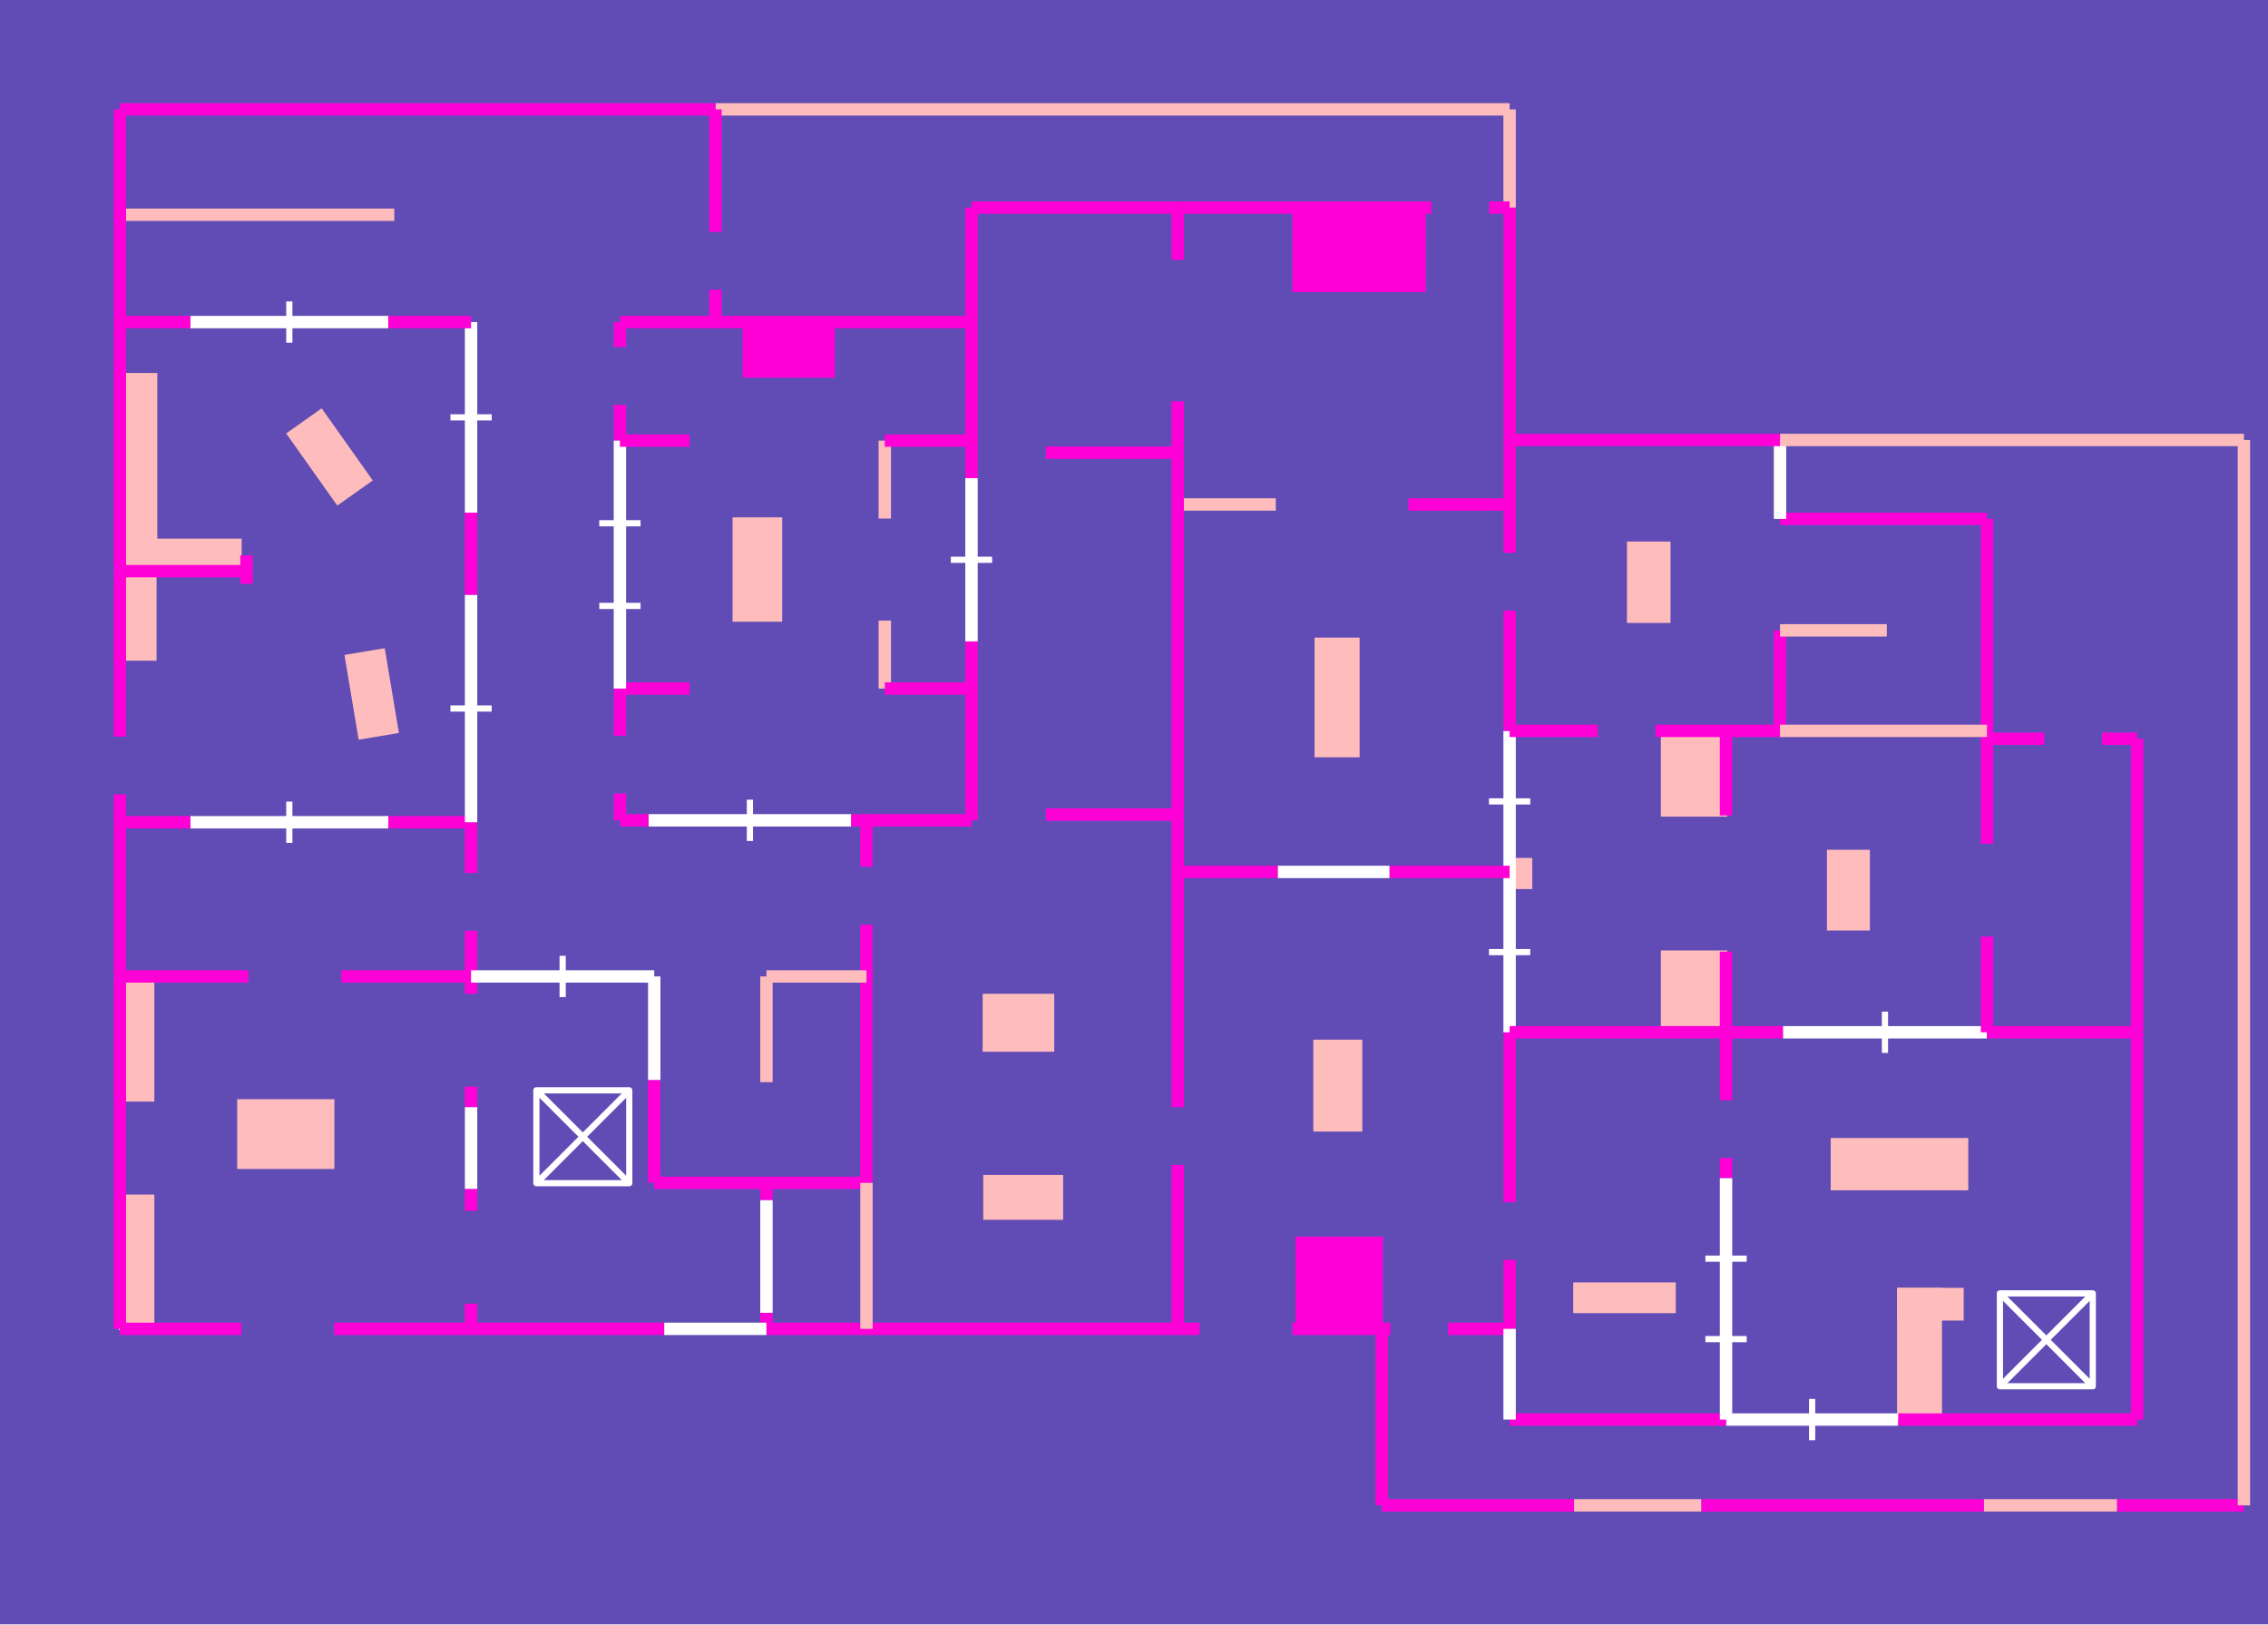
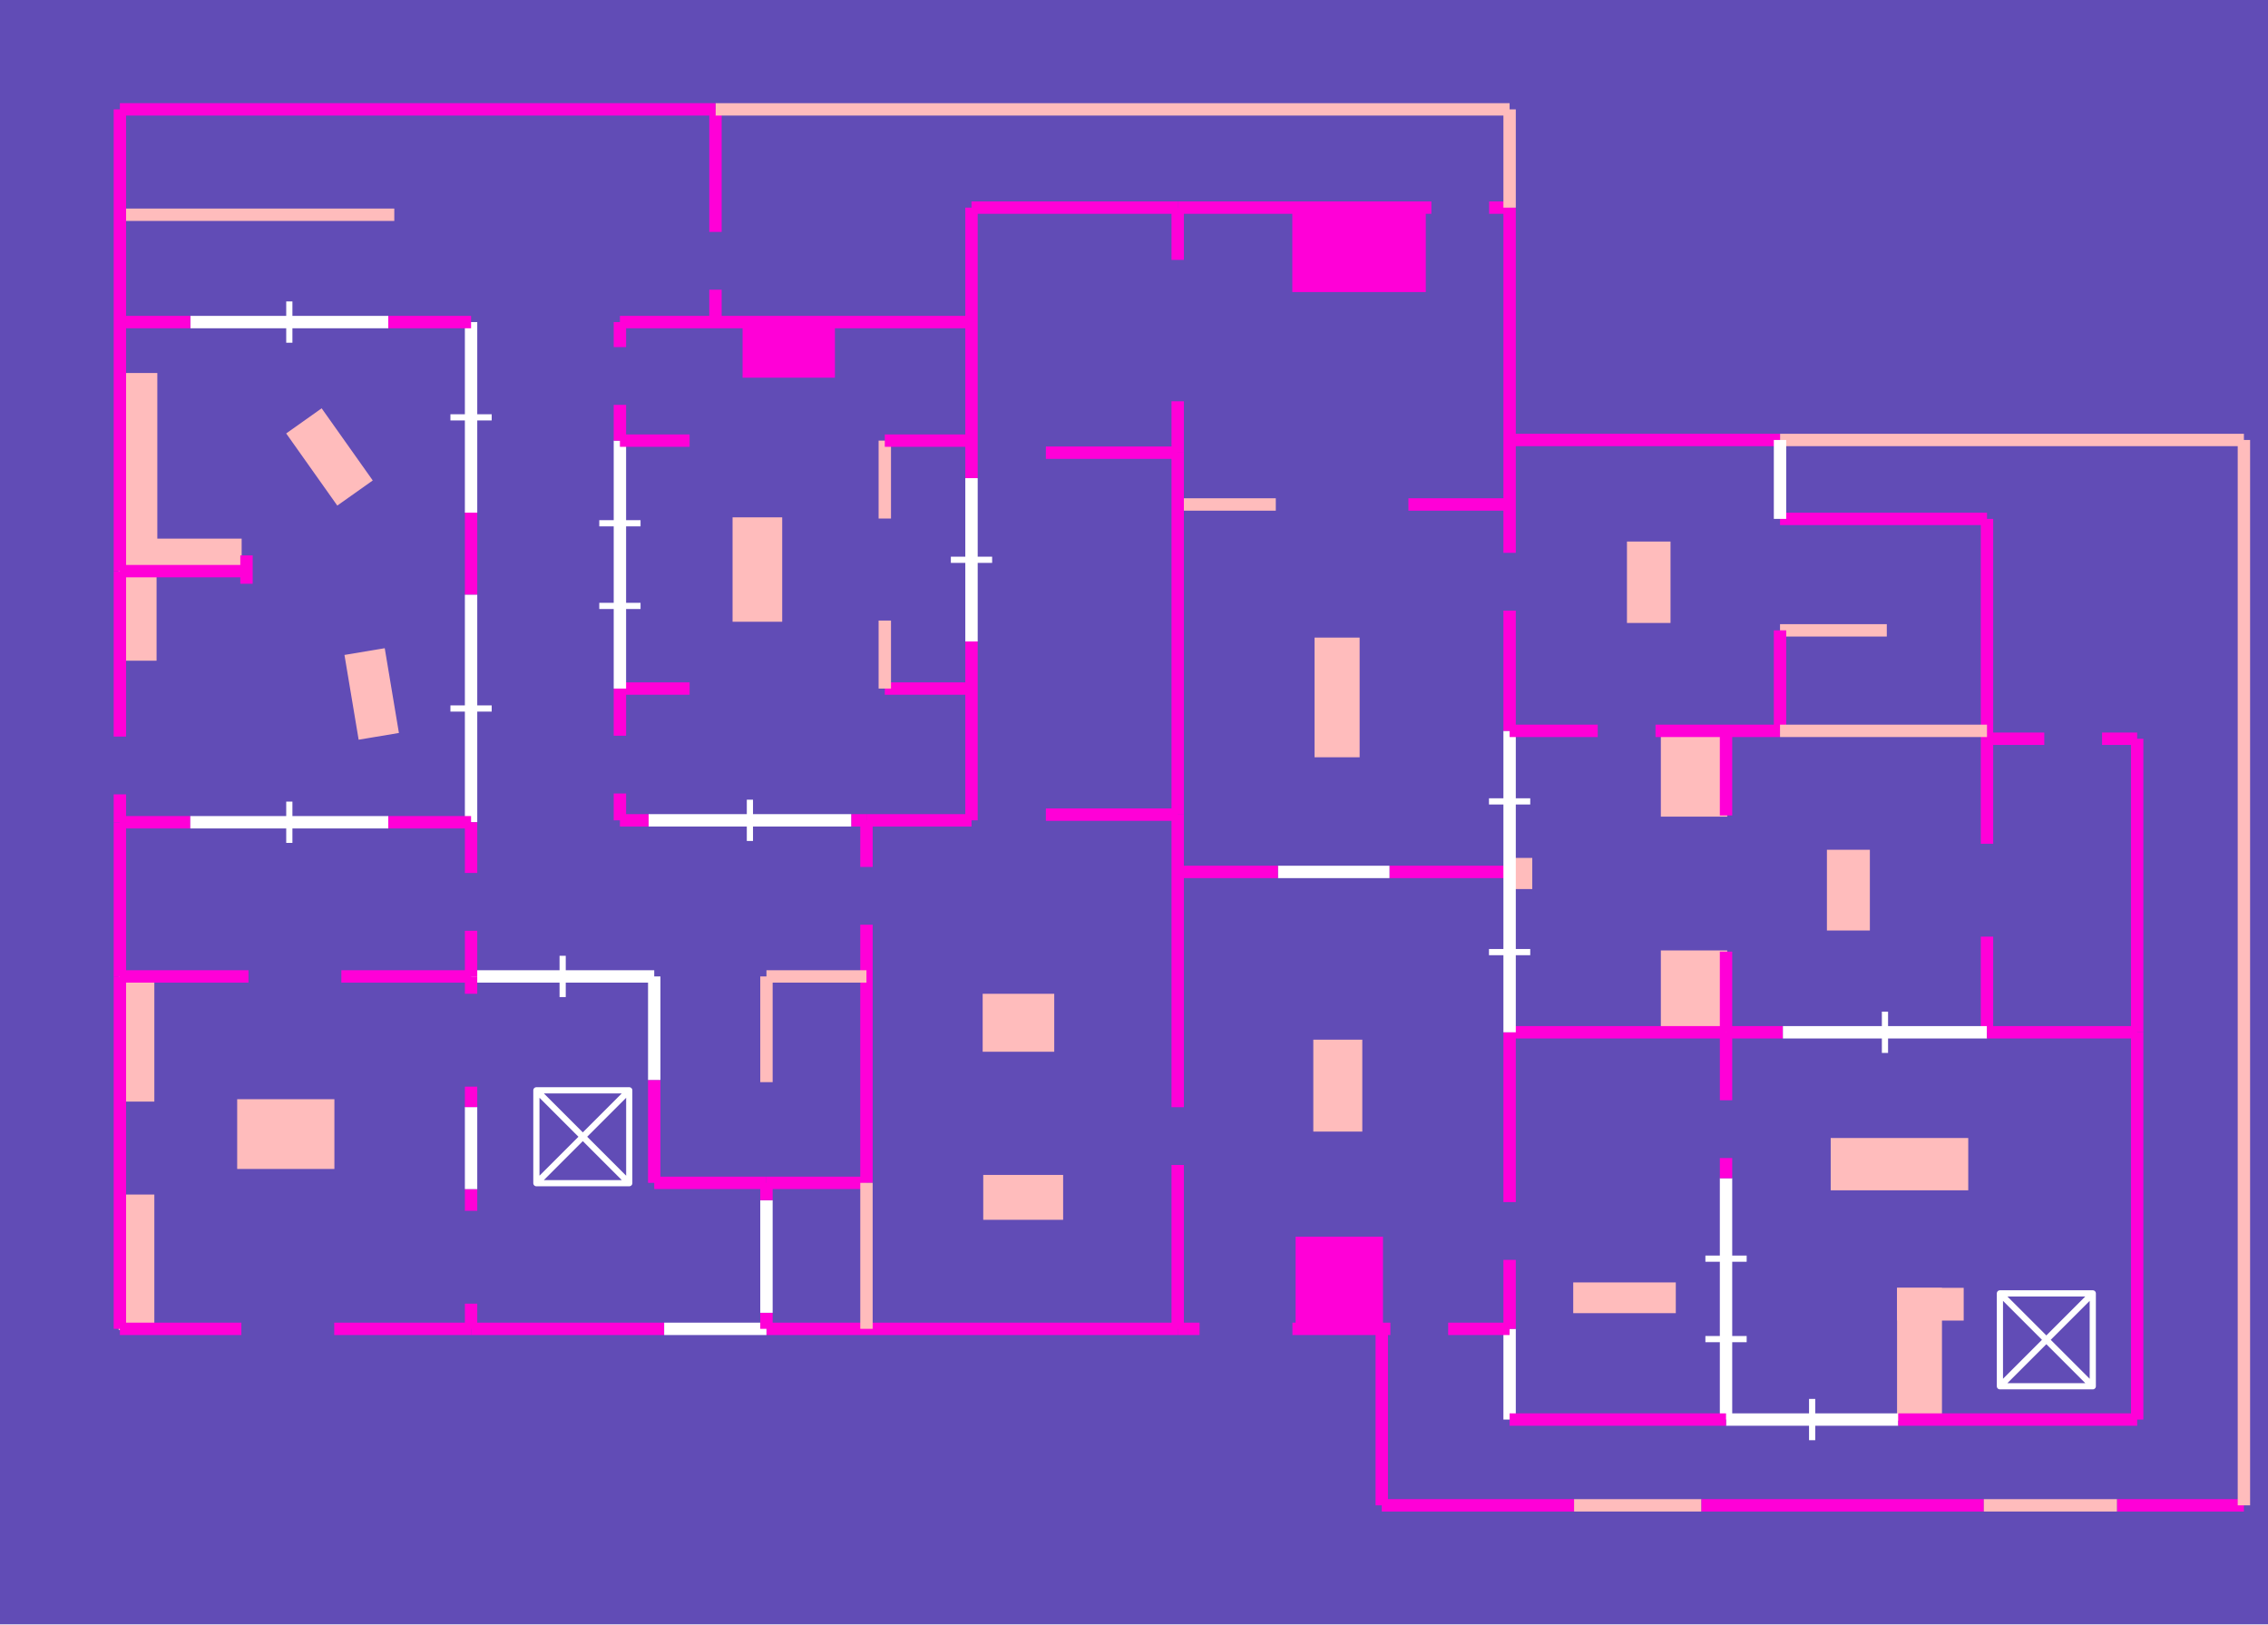
<svg xmlns="http://www.w3.org/2000/svg" viewBox="-235 -170 715 512">
  <rect fill="#614CB6" height="512" width="715" x="-235" y="-170" />
-   <path d="M75.167,-143.633 L96.98,-143.633 L96.98,-161.15 L75.167,-161.15 z" fill="#FFBCBC" stroke="#FFBCBC" stroke-width="0.75" transform="scale(1, -1)" />
-   <path d="M-114.017,-34.757 L-109.67,-60.735 L-121.626,-62.736 L-125.973,-36.758 z" fill="#FFBCBC" stroke="#FFBCBC" stroke-width="0.75" transform="scale(1, -1)" />
-   <path d="M-186.719,-137.788 L-197.205,-137.788 L-197.205,-176.863 L-186.719,-176.863 z" fill="#FFBCBC" stroke="#FFBCBC" stroke-width="0.75" transform="scale(1, -1)" />
-   <path d="M193.255,-68.33 L179.796,-68.33 L179.796,-31.355 L193.255,-31.355 z" fill="#FFBCBC" stroke="#FFBCBC" stroke-width="0.75" transform="scale(1, -1)" />
+   <path d="M278.285,-1.077 L291.265,-1.077 L291.265,-25.992 L278.285,-25.992 z" fill="#FFBCBC" stroke="#FFBCBC" stroke-width="0.75" transform="scale(1, -1)" />
  <path d="M288.968,-87.042 L309.14,-87.042 L309.14,-60.378 L288.968,-60.378 z" fill="#FFBCBC" stroke="#FFBCBC" stroke-width="0.75" transform="scale(1, -1)" />
-   <path d="M173.823,-248.874 L200.613,-248.874 L200.613,-220.197 L173.823,-220.197 z" fill="#FF00D7" stroke="#FF00D7" stroke-width="0.75" transform="scale(1, -1)" />
-   <path d="M-159.193,-0.157 L-197.205,-0.157 L-197.205,-10.034 L-159.193,-10.034 z" fill="#FFBCBC" stroke="#FFBCBC" stroke-width="0.75" transform="scale(1, -1)" />
-   <path d="M194.094,-186.317 L179.402,-186.317 L179.402,-158.095 L194.094,-158.095 z" fill="#FFBCBC" stroke="#FFBCBC" stroke-width="0.75" transform="scale(1, -1)" />
-   <path d="M247.68,-109.87 L240.912,-109.87 L240.912,-100.806 L247.68,-100.806 z" fill="#FFBCBC" stroke="#FFBCBC" stroke-width="0.75" transform="scale(1, -1)" />
-   <path d="M11.218,6.549 L-3.678,6.549 L-3.678,-25.609 L11.218,-25.609 z" fill="#FFBCBC" stroke="#FFBCBC" stroke-width="0.75" transform="scale(1, -1)" />
-   <path d="M278.285,-1.077 L291.265,-1.077 L291.265,-25.992 L278.285,-25.992 z" fill="#FFBCBC" stroke="#FFBCBC" stroke-width="0.75" transform="scale(1, -1)" />
+   <path d="M27.837,68.476 L-0.525,68.476 L-0.525,51.327 L27.837,51.327 z" fill="#FF00D7" stroke="#FF00D7" stroke-width="0.75" transform="scale(1, -1)" />
  <path d="M363.433,-236.319 L376.839,-236.319 L376.839,-277.466 L363.433,-277.466 z" fill="#FFBCBC" stroke="#FFBCBC" stroke-width="0.75" transform="scale(1, -1)" />
  <path d="M383.691,-245.892 L363.433,-245.892 L363.433,-236.319 L383.691,-236.319 z" fill="#FFBCBC" stroke="#FFBCBC" stroke-width="0.75" transform="scale(1, -1)" />
  <path d="M288.968,-129.966 L309.14,-129.966 L309.14,-155.392 L288.968,-155.392 z" fill="#FFBCBC" stroke="#FFBCBC" stroke-width="0.75" transform="scale(1, -1)" />
+   <path d="M-186.015,-37.889 L-197.205,-37.889 L-197.205,-10.034 L-186.015,-10.034 z" fill="#FFBCBC" stroke="#FFBCBC" stroke-width="0.75" transform="scale(1, -1)" />
+   <path d="M11.218,6.549 L-3.678,6.549 L-3.678,-25.609 L11.218,-25.609 z" fill="#FFBCBC" stroke="#FFBCBC" stroke-width="0.75" transform="scale(1, -1)" />
+   <path d="M194.094,-186.317 L179.402,-186.317 L179.402,-158.095 L194.094,-158.095 z" fill="#FFBCBC" stroke="#FFBCBC" stroke-width="0.75" transform="scale(1, -1)" />
+   <path d="M-185.779,52.047 L-197.205,52.047 L-197.205,-10.034 L-185.779,-10.034 z" fill="#FFBCBC" stroke="#FFBCBC" stroke-width="0.75" transform="scale(1, -1)" />
+   <path d="M-114.017,-34.757 L-109.67,-60.735 L-121.626,-62.736 L-125.973,-36.758 z" fill="#FFBCBC" stroke="#FFBCBC" stroke-width="0.75" transform="scale(1, -1)" />
+   <path d="M341.321,-98.234 L354.111,-98.234 L354.111,-122.934 L341.321,-122.934 z" fill="#FFBCBC" stroke="#FFBCBC" stroke-width="0.75" transform="scale(1, -1)" />
+   <path d="M247.68,-109.87 L240.912,-109.87 L240.912,-100.806 L247.68,-100.806 z" fill="#FFBCBC" stroke="#FFBCBC" stroke-width="0.75" transform="scale(1, -1)" />
+   <path d="M193.255,-68.33 L179.796,-68.33 L179.796,-31.355 L193.255,-31.355 z" fill="#FFBCBC" stroke="#FFBCBC" stroke-width="0.75" transform="scale(1, -1)" />
+   <path d="M-186.719,-137.788 L-197.205,-137.788 L-197.205,-176.863 L-186.719,-176.863 z" fill="#FFBCBC" stroke="#FFBCBC" stroke-width="0.75" transform="scale(1, -1)" />
+   <path d="M261.345,-234.616 L292.929,-234.616 L292.929,-243.553 L261.345,-243.553 z" fill="#FFBCBC" stroke="#FFBCBC" stroke-width="0.75" transform="scale(1, -1)" />
+   <path d="M75.167,-143.633 L96.98,-143.633 L96.98,-161.15 L75.167,-161.15 z" fill="#FFBCBC" stroke="#FFBCBC" stroke-width="0.75" transform="scale(1, -1)" />
+   <path d="M173.823,-248.874 L200.613,-248.874 L200.613,-220.197 L173.823,-220.197 z" fill="#FF00D7" stroke="#FF00D7" stroke-width="0.75" transform="scale(1, -1)" />
  <path d="M-133.687,40.769 L-118.009,18.641 L-128.575,11.155 L-144.253,33.283 z" fill="#FFBCBC" stroke="#FFBCBC" stroke-width="0.75" transform="scale(1, -1)" />
  <path d="M172.782,104.552 L214.113,104.552 L214.113,78.315 L172.782,78.315 z" fill="#FF00D7" stroke="#FF00D7" stroke-width="0.75" transform="scale(1, -1)" />
-   <path d="M27.837,68.476 L-0.525,68.476 L-0.525,51.327 L27.837,51.327 z" fill="#FF00D7" stroke="#FF00D7" stroke-width="0.75" transform="scale(1, -1)" />
-   <path d="M261.345,-234.616 L292.929,-234.616 L292.929,-243.553 L261.345,-243.553 z" fill="#FFBCBC" stroke="#FFBCBC" stroke-width="0.75" transform="scale(1, -1)" />
  <path d="M-129.955,-198.099 L-159.854,-198.099 L-159.854,-176.863 L-129.955,-176.863 z" fill="#FFBCBC" stroke="#FFBCBC" stroke-width="0.75" transform="scale(1, -1)" />
-   <path d="M341.321,-98.234 L354.111,-98.234 L354.111,-122.934 L341.321,-122.934 z" fill="#FFBCBC" stroke="#FFBCBC" stroke-width="0.75" transform="scale(1, -1)" />
+   <path d="M99.783,-214.126 L75.348,-214.126 L75.348,-200.73 L99.783,-200.73 z" fill="#FFBCBC" stroke="#FFBCBC" stroke-width="0.75" transform="scale(1, -1)" />
+   <path d="M-159.193,-0.157 L-197.205,-0.157 L-197.205,-10.034 L-159.193,-10.034 z" fill="#FFBCBC" stroke="#FFBCBC" stroke-width="0.75" transform="scale(1, -1)" />
+   <path d="M342.516,-189.093 L385.125,-189.093 L385.125,-204.832 L342.516,-204.832 z" fill="#FFBCBC" stroke="#FFBCBC" stroke-width="0.75" transform="scale(1, -1)" />
  <path d="M-186.719,-206.915 L-197.205,-206.915 L-197.205,-248.874 L-186.719,-248.874 z" fill="#FFBCBC" stroke="#FFBCBC" stroke-width="0.75" transform="scale(1, -1)" />
-   <path d="M342.516,-189.093 L385.125,-189.093 L385.125,-204.832 L342.516,-204.832 z" fill="#FFBCBC" stroke="#FFBCBC" stroke-width="0.75" transform="scale(1, -1)" />
-   <path d="M99.783,-214.126 L75.348,-214.126 L75.348,-200.73 L99.783,-200.73 z" fill="#FFBCBC" stroke="#FFBCBC" stroke-width="0.75" transform="scale(1, -1)" />
-   <path d="M-185.779,52.047 L-197.205,52.047 L-197.205,-10.034 L-185.779,-10.034 z" fill="#FFBCBC" stroke="#FFBCBC" stroke-width="0.75" transform="scale(1, -1)" />
-   <path d="M-186.015,-37.889 L-197.205,-37.889 L-197.205,-10.034 L-186.015,-10.034 z" fill="#FFBCBC" stroke="#FFBCBC" stroke-width="0.75" transform="scale(1, -1)" />
+   <path d="M-65.902,-202.959 L-36.625,-173.683 L-65.902,-173.683 L-36.625,-202.959 L-65.902,-202.959 L-65.902,-173.683 L-36.625,-173.683 L-36.625,-202.959 z" fill="none" stroke="#FFFFFF" stroke-linejoin="round" stroke-width="1.952" transform="scale(1, -1)" />
  <path d="M395.482,-266.972 L424.759,-237.695 L395.482,-237.695 L424.759,-266.972 L395.482,-266.972 L395.482,-237.695 L424.759,-237.695 L424.759,-266.972 z" fill="none" stroke="#FFFFFF" stroke-linejoin="round" stroke-width="1.952" transform="scale(1, -1)" />
-   <path d="M-65.902,-202.959 L-36.625,-173.683 L-65.902,-173.683 L-36.625,-202.959 L-65.902,-202.959 L-65.902,-173.683 L-36.625,-173.683 L-36.625,-202.959 z" fill="none" stroke="#FFFFFF" stroke-linejoin="round" stroke-width="1.952" transform="scale(1, -1)" />
+   <path d="M391.414,-155.392 L391.414,-125.244 z" fill="none" stroke="#FF00D7" stroke-width="3.904" transform="scale(1, -1)" />
+   <path d="M391.414,-95.967 L391.414,-62.863 z" fill="none" stroke="#FF00D7" stroke-width="3.904" transform="scale(1, -1)" />
+   <path d="M6.63,-137.788 L6.63,-171.111 z" fill="none" stroke="#FFBCBC" stroke-width="3.904" transform="scale(1, -1)" />
+   <path d="M136.271,-248.874 L6.63,-248.874 z" fill="none" stroke="#FF00D7" stroke-width="3.904" transform="scale(1, -1)" />
+   <path d="M309.14,-277.466 L363.433,-277.466 z" fill="none" stroke="#FFFFFF" stroke-width="3.904" transform="scale(1, -1)" />
+   <path d="M336.286,-283.972 L336.286,-270.96 z" fill="none" stroke="#FFFFFF" stroke-width="1.952" transform="scale(1, -1)" />
+   <path d="M359.825,-28.696 L326.162,-28.696 z" fill="none" stroke="#FFBCBC" stroke-width="3.904" transform="scale(1, -1)" />
+   <path d="M38.159,-202.856 L38.159,-121.487 z" fill="none" stroke="#FF00D7" stroke-width="3.904" transform="scale(1, -1)" />
+   <path d="M38.159,-103.27 L38.159,-88.58 z" fill="none" stroke="#FF00D7" stroke-width="3.904" transform="scale(1, -1)" />
+   <path d="M-86.495,-137.788 L-28.747,-137.788 z" fill="none" stroke="#FFFFFF" stroke-width="3.904" transform="scale(1, -1)" />
+   <path d="M-57.621,-144.294 L-57.621,-131.282 z" fill="none" stroke="#FFFFFF" stroke-width="1.952" transform="scale(1, -1)" />
+   <path d="M309.14,-201.391 L309.14,-277.466 z" fill="none" stroke="#FFFFFF" stroke-width="3.904" transform="scale(1, -1)" />
+   <path d="M302.634,-226.749 L315.646,-226.749 z" fill="none" stroke="#FFFFFF" stroke-width="1.952" transform="scale(1, -1)" />
+   <path d="M302.634,-252.108 L315.646,-252.108 z" fill="none" stroke="#FFFFFF" stroke-width="1.952" transform="scale(1, -1)" />
+   <path d="M438.751,-277.466 L363.433,-277.466 z" fill="none" stroke="#FF00D7" stroke-width="3.904" transform="scale(1, -1)" />
+   <path d="M43.939,-47.045 L71.27,-47.045 z" fill="none" stroke="#FF00D7" stroke-width="3.904" transform="scale(1, -1)" />
+   <path d="M326.162,-28.696 L326.162,-60.378 z" fill="none" stroke="#FF00D7" stroke-width="3.904" transform="scale(1, -1)" />
+   <path d="M-175.005,-89.187 L-197.205,-89.187 z" fill="none" stroke="#FF00D7" stroke-width="3.904" transform="scale(1, -1)" />
+   <path d="M-28.747,-170.482 L-28.747,-137.788 z" fill="none" stroke="#FFFFFF" stroke-width="3.904" transform="scale(1, -1)" />
+   <path d="M-197.205,-10.034 L-197.205,-62.179 z" fill="none" stroke="#FF00D7" stroke-width="3.904" transform="scale(1, -1)" />
+   <path d="M-197.205,-80.396 L-197.205,-89.187 z" fill="none" stroke="#FF00D7" stroke-width="3.904" transform="scale(1, -1)" />
+   <path d="M-17.599,-47.045 L-39.57,-47.045 z" fill="none" stroke="#FF00D7" stroke-width="3.904" transform="scale(1, -1)" />
  <path d="M-197.205,-10.034 L-197.205,68.476 z" fill="none" stroke="#FF00D7" stroke-width="3.904" transform="scale(1, -1)" />
-   <path d="M438.751,-155.392 L438.751,-62.863 z" fill="none" stroke="#FF00D7" stroke-width="3.904" transform="scale(1, -1)" />
-   <path d="M240.912,135.525 L240.912,104.552 z" fill="none" stroke="#FFBCBC" stroke-width="3.904" transform="scale(1, -1)" />
-   <path d="M94.716,27.304 L136.271,27.304 z" fill="none" stroke="#FF00D7" stroke-width="3.904" transform="scale(1, -1)" />
+   <path d="M240.912,10.982 L240.912,104.552 z" fill="none" stroke="#FF00D7" stroke-width="3.904" transform="scale(1, -1)" />
+   <path d="M-197.205,-137.788 L-197.205,-89.187 z" fill="none" stroke="#FF00D7" stroke-width="3.904" transform="scale(1, -1)" />
  <path d="M-86.495,-248.874 L-129.633,-248.874 z" fill="none" stroke="#FF00D7" stroke-width="3.904" transform="scale(1, -1)" />
  <path d="M-158.91,-248.874 L-197.205,-248.874 z" fill="none" stroke="#FF00D7" stroke-width="3.904" transform="scale(1, -1)" />
-   <path d="M71.27,-32.19 L71.27,19.285 z" fill="none" stroke="#FFFFFF" stroke-width="3.904" transform="scale(1, -1)" />
-   <path d="M77.776,-6.453 L64.764,-6.453 z" fill="none" stroke="#FFFFFF" stroke-width="1.952" transform="scale(1, -1)" />
-   <path d="M309.14,-277.466 L363.433,-277.466 z" fill="none" stroke="#FFFFFF" stroke-width="3.904" transform="scale(1, -1)" />
-   <path d="M336.286,-283.972 L336.286,-270.96 z" fill="none" stroke="#FFFFFF" stroke-width="1.952" transform="scale(1, -1)" />
-   <path d="M327.077,-155.392 L391.414,-155.392 z" fill="none" stroke="#FFFFFF" stroke-width="3.904" transform="scale(1, -1)" />
-   <path d="M359.245,-161.898 L359.245,-148.886 z" fill="none" stroke="#FFFFFF" stroke-width="1.952" transform="scale(1, -1)" />
-   <path d="M136.271,-248.874 L6.63,-248.874 z" fill="none" stroke="#FF00D7" stroke-width="3.904" transform="scale(1, -1)" />
-   <path d="M326.162,-28.696 L326.162,-60.378 z" fill="none" stroke="#FF00D7" stroke-width="3.904" transform="scale(1, -1)" />
-   <path d="M71.27,104.552 L71.27,68.476 z" fill="none" stroke="#FF00D7" stroke-width="3.904" transform="scale(1, -1)" />
-   <path d="M438.751,-155.392 L391.414,-155.392 z" fill="none" stroke="#FF00D7" stroke-width="3.904" transform="scale(1, -1)" />
-   <path d="M-86.495,8.407 L-86.495,68.476 z" fill="none" stroke="#FFFFFF" stroke-width="3.904" transform="scale(1, -1)" />
-   <path d="M-79.989,38.442 L-93.001,38.442 z" fill="none" stroke="#FFFFFF" stroke-width="1.952" transform="scale(1, -1)" />
-   <path d="M94.716,-86.791 L136.271,-86.791 z" fill="none" stroke="#FF00D7" stroke-width="3.904" transform="scale(1, -1)" />
-   <path d="M136.271,43.504 L136.271,27.304 z" fill="none" stroke="#FF00D7" stroke-width="3.904" transform="scale(1, -1)" />
-   <path d="M-86.495,-89.187 L-86.495,-105.172 z" fill="none" stroke="#FF00D7" stroke-width="3.904" transform="scale(1, -1)" />
-   <path d="M-86.495,-123.389 L-86.495,-137.788 z" fill="none" stroke="#FF00D7" stroke-width="3.904" transform="scale(1, -1)" />
-   <path d="M43.939,-25.609 L43.939,-47.045 z" fill="none" stroke="#FFBCBC" stroke-width="3.904" transform="scale(1, -1)" />
-   <path d="M240.912,-248.874 L240.912,-227.13 z" fill="none" stroke="#FF00D7" stroke-width="3.904" transform="scale(1, -1)" />
-   <path d="M240.912,-208.913 L240.912,-155.392 z" fill="none" stroke="#FF00D7" stroke-width="3.904" transform="scale(1, -1)" />
-   <path d="M71.27,68.476 L71.27,19.285 z" fill="none" stroke="#FF00D7" stroke-width="3.904" transform="scale(1, -1)" />
-   <path d="M309.14,-201.391 L309.14,-195.034 z" fill="none" stroke="#FF00D7" stroke-width="3.904" transform="scale(1, -1)" />
-   <path d="M309.14,-176.817 L309.14,-155.392 z" fill="none" stroke="#FF00D7" stroke-width="3.904" transform="scale(1, -1)" />
+   <path d="M-110.697,102.308 L-197.205,102.308 z" fill="none" stroke="#FFBCBC" stroke-width="3.904" transform="scale(1, -1)" />
+   <path d="M-197.205,135.525 L-197.205,68.476 z" fill="none" stroke="#FF00D7" stroke-width="3.904" transform="scale(1, -1)" />
+   <path d="M200.613,-248.874 L200.613,-304.509 z" fill="none" stroke="#FF00D7" stroke-width="3.904" transform="scale(1, -1)" />
+   <path d="M-112.576,68.476 L-175.005,68.476 z" fill="none" stroke="#FFFFFF" stroke-width="3.904" transform="scale(1, -1)" />
+   <path d="M-143.791,74.982 L-143.791,61.97 z" fill="none" stroke="#FFFFFF" stroke-width="1.952" transform="scale(1, -1)" />
+   <path d="M-197.205,-137.788 L-156.664,-137.788 z" fill="none" stroke="#FF00D7" stroke-width="3.904" transform="scale(1, -1)" />
+   <path d="M-127.387,-137.788 L-86.495,-137.788 z" fill="none" stroke="#FF00D7" stroke-width="3.904" transform="scale(1, -1)" />
+   <path d="M240.912,104.552 L234.457,104.552 z" fill="none" stroke="#FF00D7" stroke-width="3.904" transform="scale(1, -1)" />
+   <path d="M216.24,104.552 L136.271,104.552 z" fill="none" stroke="#FF00D7" stroke-width="3.904" transform="scale(1, -1)" />
+   <path d="M309.14,-87.042 L309.14,-60.378 z" fill="none" stroke="#FF00D7" stroke-width="3.904" transform="scale(1, -1)" />
+   <path d="M-197.205,-248.874 L-197.205,-137.788 z" fill="none" stroke="#FF00D7" stroke-width="3.904" transform="scale(1, -1)" />
+   <path d="M301.392,-304.509 L261.226,-304.509 z" fill="none" stroke="#FFBCBC" stroke-width="3.904" transform="scale(1, -1)" />
+   <path d="M472.404,-304.509 L432.375,-304.509 z" fill="none" stroke="#FF00D7" stroke-width="3.904" transform="scale(1, -1)" />
+   <path d="M-39.57,-88.58 L-39.57,-80.126 z" fill="none" stroke="#FF00D7" stroke-width="3.904" transform="scale(1, -1)" />
+   <path d="M-39.57,-61.909 L-39.57,-47.045 z" fill="none" stroke="#FF00D7" stroke-width="3.904" transform="scale(1, -1)" />
+   <path d="M43.939,6.549 L43.939,31.109 z" fill="none" stroke="#FFBCBC" stroke-width="3.904" transform="scale(1, -1)" />
+   <path d="M-9.444,68.476 L-9.444,78.682 z" fill="none" stroke="#FF00D7" stroke-width="3.904" transform="scale(1, -1)" />
+   <path d="M-9.444,96.899 L-9.444,135.525 z" fill="none" stroke="#FF00D7" stroke-width="3.904" transform="scale(1, -1)" />
  <path d="M167.201,10.982 L136.271,10.982 z" fill="none" stroke="#FFBCBC" stroke-width="3.904" transform="scale(1, -1)" />
-   <path d="M309.14,-155.392 L327.077,-155.392 z" fill="none" stroke="#FF00D7" stroke-width="3.904" transform="scale(1, -1)" />
-   <path d="M6.63,-208.317 L6.63,-202.856 z" fill="none" stroke="#FF00D7" stroke-width="3.904" transform="scale(1, -1)" />
-   <path d="M240.912,-104.846 L240.912,-155.392 z" fill="none" stroke="#FFFFFF" stroke-width="3.904" transform="scale(1, -1)" />
-   <path d="M234.406,-130.119 L247.418,-130.119 z" fill="none" stroke="#FFFFFF" stroke-width="1.952" transform="scale(1, -1)" />
-   <path d="M209.011,10.982 L240.912,10.982 z" fill="none" stroke="#FF00D7" stroke-width="3.904" transform="scale(1, -1)" />
  <path d="M71.27,-88.58 L71.27,-32.19 z" fill="none" stroke="#FF00D7" stroke-width="3.904" transform="scale(1, -1)" />
-   <path d="M472.404,-304.509 L432.375,-304.509 z" fill="none" stroke="#FF00D7" stroke-width="3.904" transform="scale(1, -1)" />
-   <path d="M-112.576,-89.187 L-86.495,-89.187 z" fill="none" stroke="#FF00D7" stroke-width="3.904" transform="scale(1, -1)" />
+   <path d="M-86.495,-204.822 L-86.495,-211.662 z" fill="none" stroke="#FF00D7" stroke-width="3.904" transform="scale(1, -1)" />
+   <path d="M-86.495,-240.939 L-86.495,-248.874 z" fill="none" stroke="#FF00D7" stroke-width="3.904" transform="scale(1, -1)" />
+   <path d="M94.716,27.304 L136.271,27.304 z" fill="none" stroke="#FF00D7" stroke-width="3.904" transform="scale(1, -1)" />
  <path d="M-175.005,-89.187 L-112.576,-89.187 z" fill="none" stroke="#FFFFFF" stroke-width="3.904" transform="scale(1, -1)" />
  <path d="M-143.791,-95.693 L-143.791,-82.681 z" fill="none" stroke="#FFFFFF" stroke-width="1.952" transform="scale(1, -1)" />
-   <path d="M38.159,-202.856 L6.63,-202.856 z" fill="none" stroke="#FF00D7" stroke-width="3.904" transform="scale(1, -1)" />
-   <path d="M-86.495,-178.967 L-86.495,-204.822 z" fill="none" stroke="#FFFFFF" stroke-width="3.904" transform="scale(1, -1)" />
-   <path d="M-86.495,-178.967 L-86.495,-172.531 z" fill="none" stroke="#FF00D7" stroke-width="3.904" transform="scale(1, -1)" />
-   <path d="M-86.495,-143.254 L-86.495,-137.788 z" fill="none" stroke="#FF00D7" stroke-width="3.904" transform="scale(1, -1)" />
-   <path d="M-30.514,-88.58 L-39.57,-88.58 z" fill="none" stroke="#FF00D7" stroke-width="3.904" transform="scale(1, -1)" />
-   <path d="M-197.205,-10.034 L-197.205,-62.179 z" fill="none" stroke="#FF00D7" stroke-width="3.904" transform="scale(1, -1)" />
-   <path d="M-197.205,-80.396 L-197.205,-89.187 z" fill="none" stroke="#FF00D7" stroke-width="3.904" transform="scale(1, -1)" />
-   <path d="M38.159,-202.856 L38.159,-121.487 z" fill="none" stroke="#FF00D7" stroke-width="3.904" transform="scale(1, -1)" />
-   <path d="M38.159,-103.27 L38.159,-88.58 z" fill="none" stroke="#FF00D7" stroke-width="3.904" transform="scale(1, -1)" />
-   <path d="M6.63,-137.788 L6.63,-171.111 z" fill="none" stroke="#FFBCBC" stroke-width="3.904" transform="scale(1, -1)" />
-   <path d="M-112.576,68.476 L-175.005,68.476 z" fill="none" stroke="#FFFFFF" stroke-width="3.904" transform="scale(1, -1)" />
-   <path d="M-143.791,74.982 L-143.791,61.97 z" fill="none" stroke="#FFFFFF" stroke-width="1.952" transform="scale(1, -1)" />
-   <path d="M200.613,-248.874 L200.613,-304.509 z" fill="none" stroke="#FF00D7" stroke-width="3.904" transform="scale(1, -1)" />
-   <path d="M-197.205,-137.788 L-156.664,-137.788 z" fill="none" stroke="#FF00D7" stroke-width="3.904" transform="scale(1, -1)" />
-   <path d="M-127.387,-137.788 L-86.495,-137.788 z" fill="none" stroke="#FF00D7" stroke-width="3.904" transform="scale(1, -1)" />
-   <path d="M438.751,-277.466 L438.751,-155.392 z" fill="none" stroke="#FF00D7" stroke-width="3.904" transform="scale(1, -1)" />
-   <path d="M-39.57,31.109 L-39.57,42.376 z" fill="none" stroke="#FF00D7" stroke-width="3.904" transform="scale(1, -1)" />
-   <path d="M-39.57,60.593 L-39.57,68.476 z" fill="none" stroke="#FF00D7" stroke-width="3.904" transform="scale(1, -1)" />
-   <path d="M-39.57,-88.58 L-39.57,-80.126 z" fill="none" stroke="#FF00D7" stroke-width="3.904" transform="scale(1, -1)" />
-   <path d="M-39.57,-61.909 L-39.57,-47.045 z" fill="none" stroke="#FF00D7" stroke-width="3.904" transform="scale(1, -1)" />
-   <path d="M472.404,31.312 L472.404,-304.509 z" fill="none" stroke="#FFBCBC" stroke-width="3.904" transform="scale(1, -1)" />
-   <path d="M43.939,6.549 L43.939,31.109 z" fill="none" stroke="#FFBCBC" stroke-width="3.904" transform="scale(1, -1)" />
-   <path d="M-157.292,-10.034 L-197.205,-10.034 z" fill="none" stroke="#FF00D7" stroke-width="3.904" transform="scale(1, -1)" />
-   <path d="M6.63,-243.81 L6.63,-248.874 z" fill="none" stroke="#FF00D7" stroke-width="3.904" transform="scale(1, -1)" />
-   <path d="M240.912,-60.378 L240.912,-104.846 z" fill="none" stroke="#FFFFFF" stroke-width="3.904" transform="scale(1, -1)" />
-   <path d="M234.406,-82.612 L247.418,-82.612 z" fill="none" stroke="#FFFFFF" stroke-width="1.952" transform="scale(1, -1)" />
-   <path d="M301.392,-304.509 L261.226,-304.509 z" fill="none" stroke="#FFBCBC" stroke-width="3.904" transform="scale(1, -1)" />
+   <path d="M309.14,-155.392 L327.077,-155.392 z" fill="none" stroke="#FF00D7" stroke-width="3.904" transform="scale(1, -1)" />
  <path d="M71.27,-88.58 L38.159,-88.58 z" fill="none" stroke="#FF00D7" stroke-width="3.904" transform="scale(1, -1)" />
-   <path d="M240.912,104.552 L234.457,104.552 z" fill="none" stroke="#FF00D7" stroke-width="3.904" transform="scale(1, -1)" />
-   <path d="M216.24,104.552 L136.271,104.552 z" fill="none" stroke="#FF00D7" stroke-width="3.904" transform="scale(1, -1)" />
-   <path d="M240.912,-277.466 L309.14,-277.466 z" fill="none" stroke="#FF00D7" stroke-width="3.904" transform="scale(1, -1)" />
-   <path d="M391.414,6.44 L326.162,6.44 z" fill="none" stroke="#FF00D7" stroke-width="3.904" transform="scale(1, -1)" />
-   <path d="M-17.599,-47.045 L-39.57,-47.045 z" fill="none" stroke="#FF00D7" stroke-width="3.904" transform="scale(1, -1)" />
-   <path d="M43.939,-47.045 L71.27,-47.045 z" fill="none" stroke="#FF00D7" stroke-width="3.904" transform="scale(1, -1)" />
-   <path d="M309.14,-87.042 L309.14,-60.378 z" fill="none" stroke="#FF00D7" stroke-width="3.904" transform="scale(1, -1)" />
-   <path d="M71.27,31.109 L43.939,31.109 z" fill="none" stroke="#FF00D7" stroke-width="3.904" transform="scale(1, -1)" />
-   <path d="M-28.747,-202.856 L6.63,-202.856 z" fill="none" stroke="#FF00D7" stroke-width="3.904" transform="scale(1, -1)" />
-   <path d="M-110.697,102.308 L-197.205,102.308 z" fill="none" stroke="#FFBCBC" stroke-width="3.904" transform="scale(1, -1)" />
-   <path d="M326.162,-60.378 L286.911,-60.378 z" fill="none" stroke="#FF00D7" stroke-width="3.904" transform="scale(1, -1)" />
-   <path d="M268.694,-60.378 L240.912,-60.378 z" fill="none" stroke="#FF00D7" stroke-width="3.904" transform="scale(1, -1)" />
-   <path d="M326.162,6.44 L326.162,31.312 z" fill="none" stroke="#FFFFFF" stroke-width="3.904" transform="scale(1, -1)" />
-   <path d="M38.159,-137.788 L6.63,-137.788 z" fill="none" stroke="#FFBCBC" stroke-width="3.904" transform="scale(1, -1)" />
-   <path d="M6.63,-208.317 L6.63,-243.81 z" fill="none" stroke="#FFFFFF" stroke-width="3.904" transform="scale(1, -1)" />
-   <path d="M-28.747,-170.482 L-28.747,-137.788 z" fill="none" stroke="#FFFFFF" stroke-width="3.904" transform="scale(1, -1)" />
-   <path d="M391.414,-155.392 L391.414,-125.244 z" fill="none" stroke="#FF00D7" stroke-width="3.904" transform="scale(1, -1)" />
-   <path d="M391.414,-95.967 L391.414,-62.863 z" fill="none" stroke="#FF00D7" stroke-width="3.904" transform="scale(1, -1)" />
-   <path d="M203.031,-104.846 L240.912,-104.846 z" fill="none" stroke="#FF00D7" stroke-width="3.904" transform="scale(1, -1)" />
-   <path d="M438.751,-62.863 L427.689,-62.863 z" fill="none" stroke="#FF00D7" stroke-width="3.904" transform="scale(1, -1)" />
-   <path d="M409.472,-62.863 L391.414,-62.863 z" fill="none" stroke="#FF00D7" stroke-width="3.904" transform="scale(1, -1)" />
-   <path d="M33.341,-88.58 L-30.514,-88.58 z" fill="none" stroke="#FFFFFF" stroke-width="3.904" transform="scale(1, -1)" />
-   <path d="M1.413,-82.074 L1.413,-95.086 z" fill="none" stroke="#FFFFFF" stroke-width="1.952" transform="scale(1, -1)" />
-   <path d="M136.271,88.08 L136.271,104.552 z" fill="none" stroke="#FF00D7" stroke-width="3.904" transform="scale(1, -1)" />
-   <path d="M438.751,-277.466 L363.433,-277.466 z" fill="none" stroke="#FF00D7" stroke-width="3.904" transform="scale(1, -1)" />
-   <path d="M-175.005,-89.187 L-197.205,-89.187 z" fill="none" stroke="#FF00D7" stroke-width="3.904" transform="scale(1, -1)" />
  <path d="M-39.57,31.109 L-39.57,-47.045 z" fill="none" stroke="#FFFFFF" stroke-width="3.904" transform="scale(1, -1)" />
  <path d="M-46.076,5.057 L-33.064,5.057 z" fill="none" stroke="#FFFFFF" stroke-width="1.952" transform="scale(1, -1)" />
  <path d="M-46.076,-20.994 L-33.064,-20.994 z" fill="none" stroke="#FFFFFF" stroke-width="1.952" transform="scale(1, -1)" />
+   <path d="M136.271,88.08 L136.271,104.552 z" fill="none" stroke="#FF00D7" stroke-width="3.904" transform="scale(1, -1)" />
+   <path d="M391.414,-62.863 L391.414,6.44 z" fill="none" stroke="#FF00D7" stroke-width="3.904" transform="scale(1, -1)" />
+   <path d="M-86.495,8.407 L-86.495,68.476 z" fill="none" stroke="#FFFFFF" stroke-width="3.904" transform="scale(1, -1)" />
+   <path d="M-79.989,38.442 L-93.001,38.442 z" fill="none" stroke="#FFFFFF" stroke-width="1.952" transform="scale(1, -1)" />
+   <path d="M71.27,-32.19 L71.27,19.285 z" fill="none" stroke="#FFFFFF" stroke-width="3.904" transform="scale(1, -1)" />
+   <path d="M77.776,-6.453 L64.764,-6.453 z" fill="none" stroke="#FFFFFF" stroke-width="1.952" transform="scale(1, -1)" />
+   <path d="M-30.514,-88.58 L-39.57,-88.58 z" fill="none" stroke="#FF00D7" stroke-width="3.904" transform="scale(1, -1)" />
+   <path d="M327.077,-155.392 L391.414,-155.392 z" fill="none" stroke="#FFFFFF" stroke-width="3.904" transform="scale(1, -1)" />
+   <path d="M359.245,-161.898 L359.245,-148.886 z" fill="none" stroke="#FFFFFF" stroke-width="1.952" transform="scale(1, -1)" />
+   <path d="M261.226,-304.509 L200.613,-304.509 z" fill="none" stroke="#FF00D7" stroke-width="3.904" transform="scale(1, -1)" />
+   <path d="M209.011,10.982 L240.912,10.982 z" fill="none" stroke="#FF00D7" stroke-width="3.904" transform="scale(1, -1)" />
+   <path d="M240.912,-277.466 L240.912,-248.874 z" fill="none" stroke="#FFFFFF" stroke-width="3.904" transform="scale(1, -1)" />
+   <path d="M391.414,6.44 L326.162,6.44 z" fill="none" stroke="#FF00D7" stroke-width="3.904" transform="scale(1, -1)" />
+   <path d="M438.751,-155.392 L438.751,-62.863 z" fill="none" stroke="#FF00D7" stroke-width="3.904" transform="scale(1, -1)" />
+   <path d="M472.404,31.312 L472.404,-304.509 z" fill="none" stroke="#FFBCBC" stroke-width="3.904" transform="scale(1, -1)" />
+   <path d="M136.271,-248.874 L136.271,-197.221 z" fill="none" stroke="#FF00D7" stroke-width="3.904" transform="scale(1, -1)" />
+   <path d="M136.271,-179.005 L136.271,-86.791 z" fill="none" stroke="#FF00D7" stroke-width="3.904" transform="scale(1, -1)" />
+   <path d="M-86.495,-178.967 L-86.495,-204.822 z" fill="none" stroke="#FFFFFF" stroke-width="3.904" transform="scale(1, -1)" />
+   <path d="M203.031,-104.846 L240.912,-104.846 z" fill="none" stroke="#FF00D7" stroke-width="3.904" transform="scale(1, -1)" />
+   <path d="M240.912,-248.874 L240.912,-227.13 z" fill="none" stroke="#FF00D7" stroke-width="3.904" transform="scale(1, -1)" />
+   <path d="M240.912,-208.913 L240.912,-155.392 z" fill="none" stroke="#FF00D7" stroke-width="3.904" transform="scale(1, -1)" />
  <path d="M-112.576,68.476 L-86.495,68.476 z" fill="none" stroke="#FF00D7" stroke-width="3.904" transform="scale(1, -1)" />
+   <path d="M-25.611,-248.874 L-86.495,-248.874 z" fill="none" stroke="#FF00D7" stroke-width="3.904" transform="scale(1, -1)" />
+   <path d="M309.14,-129.966 L309.14,-155.392 z" fill="none" stroke="#FF00D7" stroke-width="3.904" transform="scale(1, -1)" />
+   <path d="M240.912,135.525 L-9.444,135.525 z" fill="none" stroke="#FFBCBC" stroke-width="3.904" transform="scale(1, -1)" />
+   <path d="M240.912,135.525 L240.912,104.552 z" fill="none" stroke="#FFBCBC" stroke-width="3.904" transform="scale(1, -1)" />
+   <path d="M136.271,43.504 L136.271,27.304 z" fill="none" stroke="#FF00D7" stroke-width="3.904" transform="scale(1, -1)" />
+   <path d="M309.14,-155.392 L240.912,-155.392 z" fill="none" stroke="#FF00D7" stroke-width="3.904" transform="scale(1, -1)" />
+   <path d="M-9.444,135.525 L-197.205,135.525 z" fill="none" stroke="#FF00D7" stroke-width="3.904" transform="scale(1, -1)" />
+   <path d="M240.912,-277.466 L309.14,-277.466 z" fill="none" stroke="#FF00D7" stroke-width="3.904" transform="scale(1, -1)" />
+   <path d="M71.27,68.476 L71.27,19.285 z" fill="none" stroke="#FF00D7" stroke-width="3.904" transform="scale(1, -1)" />
+   <path d="M71.27,68.476 L-39.57,68.476 z" fill="none" stroke="#FF00D7" stroke-width="3.904" transform="scale(1, -1)" />
+   <path d="M390.411,-304.509 L301.392,-304.509 z" fill="none" stroke="#FF00D7" stroke-width="3.904" transform="scale(1, -1)" />
  <path d="M38.159,-88.58 L33.341,-88.58 z" fill="none" stroke="#FF00D7" stroke-width="3.904" transform="scale(1, -1)" />
-   <path d="M432.375,-304.509 L390.411,-304.509 z" fill="none" stroke="#FFBCBC" stroke-width="3.904" transform="scale(1, -1)" />
-   <path d="M-86.495,-137.788 L-28.747,-137.788 z" fill="none" stroke="#FFFFFF" stroke-width="3.904" transform="scale(1, -1)" />
-   <path d="M-57.621,-144.294 L-57.621,-131.282 z" fill="none" stroke="#FFFFFF" stroke-width="1.952" transform="scale(1, -1)" />
-   <path d="M391.414,-62.863 L391.414,6.44 z" fill="none" stroke="#FF00D7" stroke-width="3.904" transform="scale(1, -1)" />
-   <path d="M326.162,31.312 L472.404,31.312 z" fill="none" stroke="#FFBCBC" stroke-width="3.904" transform="scale(1, -1)" />
-   <path d="M240.912,10.982 L240.912,104.552 z" fill="none" stroke="#FF00D7" stroke-width="3.904" transform="scale(1, -1)" />
-   <path d="M-197.205,135.525 L-197.205,68.476 z" fill="none" stroke="#FF00D7" stroke-width="3.904" transform="scale(1, -1)" />
+   <path d="M-25.611,-248.874 L6.63,-248.874 z" fill="none" stroke="#FFFFFF" stroke-width="3.904" transform="scale(1, -1)" />
+   <path d="M-86.495,8.407 L-86.495,-17.476 z" fill="none" stroke="#FF00D7" stroke-width="3.904" transform="scale(1, -1)" />
+   <path d="M-28.747,-202.856 L-28.747,-170.482 z" fill="none" stroke="#FF00D7" stroke-width="3.904" transform="scale(1, -1)" />
+   <path d="M203.031,-104.846 L167.867,-104.846 z" fill="none" stroke="#FFFFFF" stroke-width="3.904" transform="scale(1, -1)" />
+   <path d="M6.63,-243.81 L6.63,-248.874 z" fill="none" stroke="#FF00D7" stroke-width="3.904" transform="scale(1, -1)" />
+   <path d="M-157.292,-10.034 L-197.205,-10.034 z" fill="none" stroke="#FF00D7" stroke-width="3.904" transform="scale(1, -1)" />
+   <path d="M6.63,-208.317 L6.63,-243.81 z" fill="none" stroke="#FFFFFF" stroke-width="3.904" transform="scale(1, -1)" />
+   <path d="M43.939,-25.609 L43.939,-47.045 z" fill="none" stroke="#FFBCBC" stroke-width="3.904" transform="scale(1, -1)" />
+   <path d="M-28.747,-202.856 L6.63,-202.856 z" fill="none" stroke="#FF00D7" stroke-width="3.904" transform="scale(1, -1)" />
+   <path d="M-157.292,-5.078 L-157.292,-14.01 z" fill="none" stroke="#FF00D7" stroke-width="3.904" transform="scale(1, -1)" />
+   <path d="M-175.005,68.476 L-197.205,68.476 z" fill="none" stroke="#FF00D7" stroke-width="3.904" transform="scale(1, -1)" />
  <path d="M-86.495,-17.476 L-86.495,-89.187 z" fill="none" stroke="#FFFFFF" stroke-width="3.904" transform="scale(1, -1)" />
  <path d="M-93.001,-53.331 L-79.989,-53.331 z" fill="none" stroke="#FFFFFF" stroke-width="1.952" transform="scale(1, -1)" />
-   <path d="M-157.292,-5.078 L-157.292,-14.01 z" fill="none" stroke="#FF00D7" stroke-width="3.904" transform="scale(1, -1)" />
+   <path d="M309.14,-201.391 L309.14,-195.034 z" fill="none" stroke="#FF00D7" stroke-width="3.904" transform="scale(1, -1)" />
+   <path d="M309.14,-176.817 L309.14,-155.392 z" fill="none" stroke="#FF00D7" stroke-width="3.904" transform="scale(1, -1)" />
+   <path d="M33.341,-88.58 L-30.514,-88.58 z" fill="none" stroke="#FFFFFF" stroke-width="3.904" transform="scale(1, -1)" />
+   <path d="M1.413,-82.074 L1.413,-95.086 z" fill="none" stroke="#FFFFFF" stroke-width="1.952" transform="scale(1, -1)" />
+   <path d="M240.912,-60.378 L240.912,-104.846 z" fill="none" stroke="#FFFFFF" stroke-width="3.904" transform="scale(1, -1)" />
+   <path d="M234.406,-82.612 L247.418,-82.612 z" fill="none" stroke="#FFFFFF" stroke-width="1.952" transform="scale(1, -1)" />
+   <path d="M432.375,-304.509 L390.411,-304.509 z" fill="none" stroke="#FFBCBC" stroke-width="3.904" transform="scale(1, -1)" />
+   <path d="M326.162,-60.378 L286.911,-60.378 z" fill="none" stroke="#FF00D7" stroke-width="3.904" transform="scale(1, -1)" />
+   <path d="M268.694,-60.378 L240.912,-60.378 z" fill="none" stroke="#FF00D7" stroke-width="3.904" transform="scale(1, -1)" />
+   <path d="M240.912,-104.846 L240.912,-155.392 z" fill="none" stroke="#FFFFFF" stroke-width="3.904" transform="scale(1, -1)" />
+   <path d="M234.406,-130.119 L247.418,-130.119 z" fill="none" stroke="#FFFFFF" stroke-width="1.952" transform="scale(1, -1)" />
  <path d="M167.867,-104.846 L136.271,-104.846 z" fill="none" stroke="#FF00D7" stroke-width="3.904" transform="scale(1, -1)" />
-   <path d="M71.27,68.476 L-39.57,68.476 z" fill="none" stroke="#FF00D7" stroke-width="3.904" transform="scale(1, -1)" />
-   <path d="M-197.205,-248.874 L-197.205,-137.788 z" fill="none" stroke="#FF00D7" stroke-width="3.904" transform="scale(1, -1)" />
-   <path d="M391.414,-60.378 L326.162,-60.378 z" fill="none" stroke="#FFBCBC" stroke-width="3.904" transform="scale(1, -1)" />
  <path d="M71.27,104.552 L136.271,104.552 z" fill="none" stroke="#FF00D7" stroke-width="3.904" transform="scale(1, -1)" />
-   <path d="M309.14,-201.391 L309.14,-277.466 z" fill="none" stroke="#FFFFFF" stroke-width="3.904" transform="scale(1, -1)" />
-   <path d="M302.634,-226.749 L315.646,-226.749 z" fill="none" stroke="#FFFFFF" stroke-width="1.952" transform="scale(1, -1)" />
-   <path d="M302.634,-252.108 L315.646,-252.108 z" fill="none" stroke="#FFFFFF" stroke-width="1.952" transform="scale(1, -1)" />
-   <path d="M240.912,-60.378 L240.912,-22.479 z" fill="none" stroke="#FF00D7" stroke-width="3.904" transform="scale(1, -1)" />
-   <path d="M240.912,-4.262 L240.912,10.982 z" fill="none" stroke="#FF00D7" stroke-width="3.904" transform="scale(1, -1)" />
-   <path d="M309.14,-155.392 L240.912,-155.392 z" fill="none" stroke="#FF00D7" stroke-width="3.904" transform="scale(1, -1)" />
-   <path d="M136.271,-86.791 L136.271,27.304 z" fill="none" stroke="#FF00D7" stroke-width="3.904" transform="scale(1, -1)" />
-   <path d="M240.912,135.525 L-9.444,135.525 z" fill="none" stroke="#FFBCBC" stroke-width="3.904" transform="scale(1, -1)" />
-   <path d="M-25.611,-248.874 L6.63,-248.874 z" fill="none" stroke="#FFFFFF" stroke-width="3.904" transform="scale(1, -1)" />
-   <path d="M359.825,-28.696 L326.162,-28.696 z" fill="none" stroke="#FFBCBC" stroke-width="3.904" transform="scale(1, -1)" />
-   <path d="M-197.205,-137.788 L-197.205,-89.187 z" fill="none" stroke="#FF00D7" stroke-width="3.904" transform="scale(1, -1)" />
-   <path d="M-28.747,-202.856 L-28.747,-170.482 z" fill="none" stroke="#FF00D7" stroke-width="3.904" transform="scale(1, -1)" />
-   <path d="M-17.599,31.109 L-39.57,31.109 z" fill="none" stroke="#FF00D7" stroke-width="3.904" transform="scale(1, -1)" />
-   <path d="M261.226,-304.509 L200.613,-304.509 z" fill="none" stroke="#FF00D7" stroke-width="3.904" transform="scale(1, -1)" />
-   <path d="M-175.005,68.476 L-197.205,68.476 z" fill="none" stroke="#FF00D7" stroke-width="3.904" transform="scale(1, -1)" />
-   <path d="M136.271,-248.874 L136.271,-197.221 z" fill="none" stroke="#FF00D7" stroke-width="3.904" transform="scale(1, -1)" />
-   <path d="M136.271,-179.005 L136.271,-86.791 z" fill="none" stroke="#FF00D7" stroke-width="3.904" transform="scale(1, -1)" />
-   <path d="M390.411,-304.509 L301.392,-304.509 z" fill="none" stroke="#FF00D7" stroke-width="3.904" transform="scale(1, -1)" />
  <path d="M240.912,-248.874 L221.544,-248.874 z" fill="none" stroke="#FF00D7" stroke-width="3.904" transform="scale(1, -1)" />
  <path d="M203.327,-248.874 L172.447,-248.874 z" fill="none" stroke="#FF00D7" stroke-width="3.904" transform="scale(1, -1)" />
  <path d="M143.17,-248.874 L136.271,-248.874 z" fill="none" stroke="#FF00D7" stroke-width="3.904" transform="scale(1, -1)" />
+   <path d="M438.751,-62.863 L427.689,-62.863 z" fill="none" stroke="#FF00D7" stroke-width="3.904" transform="scale(1, -1)" />
+   <path d="M409.472,-62.863 L391.414,-62.863 z" fill="none" stroke="#FF00D7" stroke-width="3.904" transform="scale(1, -1)" />
+   <path d="M38.159,-202.856 L6.63,-202.856 z" fill="none" stroke="#FF00D7" stroke-width="3.904" transform="scale(1, -1)" />
+   <path d="M6.63,-208.317 L6.63,-202.856 z" fill="none" stroke="#FF00D7" stroke-width="3.904" transform="scale(1, -1)" />
+   <path d="M-39.57,31.109 L-39.57,42.376 z" fill="none" stroke="#FF00D7" stroke-width="3.904" transform="scale(1, -1)" />
+   <path d="M-39.57,60.593 L-39.57,68.476 z" fill="none" stroke="#FF00D7" stroke-width="3.904" transform="scale(1, -1)" />
+   <path d="M136.271,-86.791 L136.271,27.304 z" fill="none" stroke="#FF00D7" stroke-width="3.904" transform="scale(1, -1)" />
+   <path d="M-86.495,-89.187 L-86.495,-105.172 z" fill="none" stroke="#FF00D7" stroke-width="3.904" transform="scale(1, -1)" />
+   <path d="M-86.495,-123.389 L-86.495,-137.788 z" fill="none" stroke="#FF00D7" stroke-width="3.904" transform="scale(1, -1)" />
+   <path d="M-86.495,-178.967 L-86.495,-172.531 z" fill="none" stroke="#FF00D7" stroke-width="3.904" transform="scale(1, -1)" />
+   <path d="M-86.495,-143.254 L-86.495,-137.788 z" fill="none" stroke="#FF00D7" stroke-width="3.904" transform="scale(1, -1)" />
+   <path d="M-17.599,31.109 L-39.57,31.109 z" fill="none" stroke="#FF00D7" stroke-width="3.904" transform="scale(1, -1)" />
+   <path d="M-112.576,-89.187 L-86.495,-89.187 z" fill="none" stroke="#FF00D7" stroke-width="3.904" transform="scale(1, -1)" />
+   <path d="M94.716,-86.791 L136.271,-86.791 z" fill="none" stroke="#FF00D7" stroke-width="3.904" transform="scale(1, -1)" />
+   <path d="M438.751,-155.392 L391.414,-155.392 z" fill="none" stroke="#FF00D7" stroke-width="3.904" transform="scale(1, -1)" />
+   <path d="M71.27,104.552 L71.27,68.476 z" fill="none" stroke="#FF00D7" stroke-width="3.904" transform="scale(1, -1)" />
+   <path d="M240.912,-60.378 L240.912,-22.479 z" fill="none" stroke="#FF00D7" stroke-width="3.904" transform="scale(1, -1)" />
+   <path d="M240.912,-4.262 L240.912,10.982 z" fill="none" stroke="#FF00D7" stroke-width="3.904" transform="scale(1, -1)" />
+   <path d="M326.162,31.312 L472.404,31.312 z" fill="none" stroke="#FFBCBC" stroke-width="3.904" transform="scale(1, -1)" />
+   <path d="M38.159,-248.874 L38.159,-202.856 z" fill="none" stroke="#FFBCBC" stroke-width="3.904" transform="scale(1, -1)" />
  <path d="M240.912,31.312 L326.162,31.312 z" fill="none" stroke="#FF00D7" stroke-width="3.904" transform="scale(1, -1)" />
-   <path d="M-86.495,8.407 L-86.495,-17.476 z" fill="none" stroke="#FF00D7" stroke-width="3.904" transform="scale(1, -1)" />
-   <path d="M240.912,-277.466 L240.912,-248.874 z" fill="none" stroke="#FFFFFF" stroke-width="3.904" transform="scale(1, -1)" />
-   <path d="M-86.495,-204.822 L-86.495,-211.662 z" fill="none" stroke="#FF00D7" stroke-width="3.904" transform="scale(1, -1)" />
-   <path d="M-86.495,-240.939 L-86.495,-248.874 z" fill="none" stroke="#FF00D7" stroke-width="3.904" transform="scale(1, -1)" />
-   <path d="M-9.444,68.476 L-9.444,78.682 z" fill="none" stroke="#FF00D7" stroke-width="3.904" transform="scale(1, -1)" />
-   <path d="M-9.444,96.899 L-9.444,135.525 z" fill="none" stroke="#FF00D7" stroke-width="3.904" transform="scale(1, -1)" />
-   <path d="M203.031,-104.846 L167.867,-104.846 z" fill="none" stroke="#FFFFFF" stroke-width="3.904" transform="scale(1, -1)" />
-   <path d="M-9.444,135.525 L-197.205,135.525 z" fill="none" stroke="#FF00D7" stroke-width="3.904" transform="scale(1, -1)" />
-   <path d="M309.14,-129.966 L309.14,-155.392 z" fill="none" stroke="#FF00D7" stroke-width="3.904" transform="scale(1, -1)" />
-   <path d="M-25.611,-248.874 L-86.495,-248.874 z" fill="none" stroke="#FF00D7" stroke-width="3.904" transform="scale(1, -1)" />
-   <path d="M38.159,-248.874 L38.159,-202.856 z" fill="none" stroke="#FFBCBC" stroke-width="3.904" transform="scale(1, -1)" />
+   <path d="M71.27,31.109 L43.939,31.109 z" fill="none" stroke="#FF00D7" stroke-width="3.904" transform="scale(1, -1)" />
+   <path d="M391.414,-60.378 L326.162,-60.378 z" fill="none" stroke="#FFBCBC" stroke-width="3.904" transform="scale(1, -1)" />
+   <path d="M326.162,6.44 L326.162,31.312 z" fill="none" stroke="#FFFFFF" stroke-width="3.904" transform="scale(1, -1)" />
+   <path d="M38.159,-137.788 L6.63,-137.788 z" fill="none" stroke="#FFBCBC" stroke-width="3.904" transform="scale(1, -1)" />
+   <path d="M438.751,-277.466 L438.751,-155.392 z" fill="none" stroke="#FF00D7" stroke-width="3.904" transform="scale(1, -1)" />
</svg>
